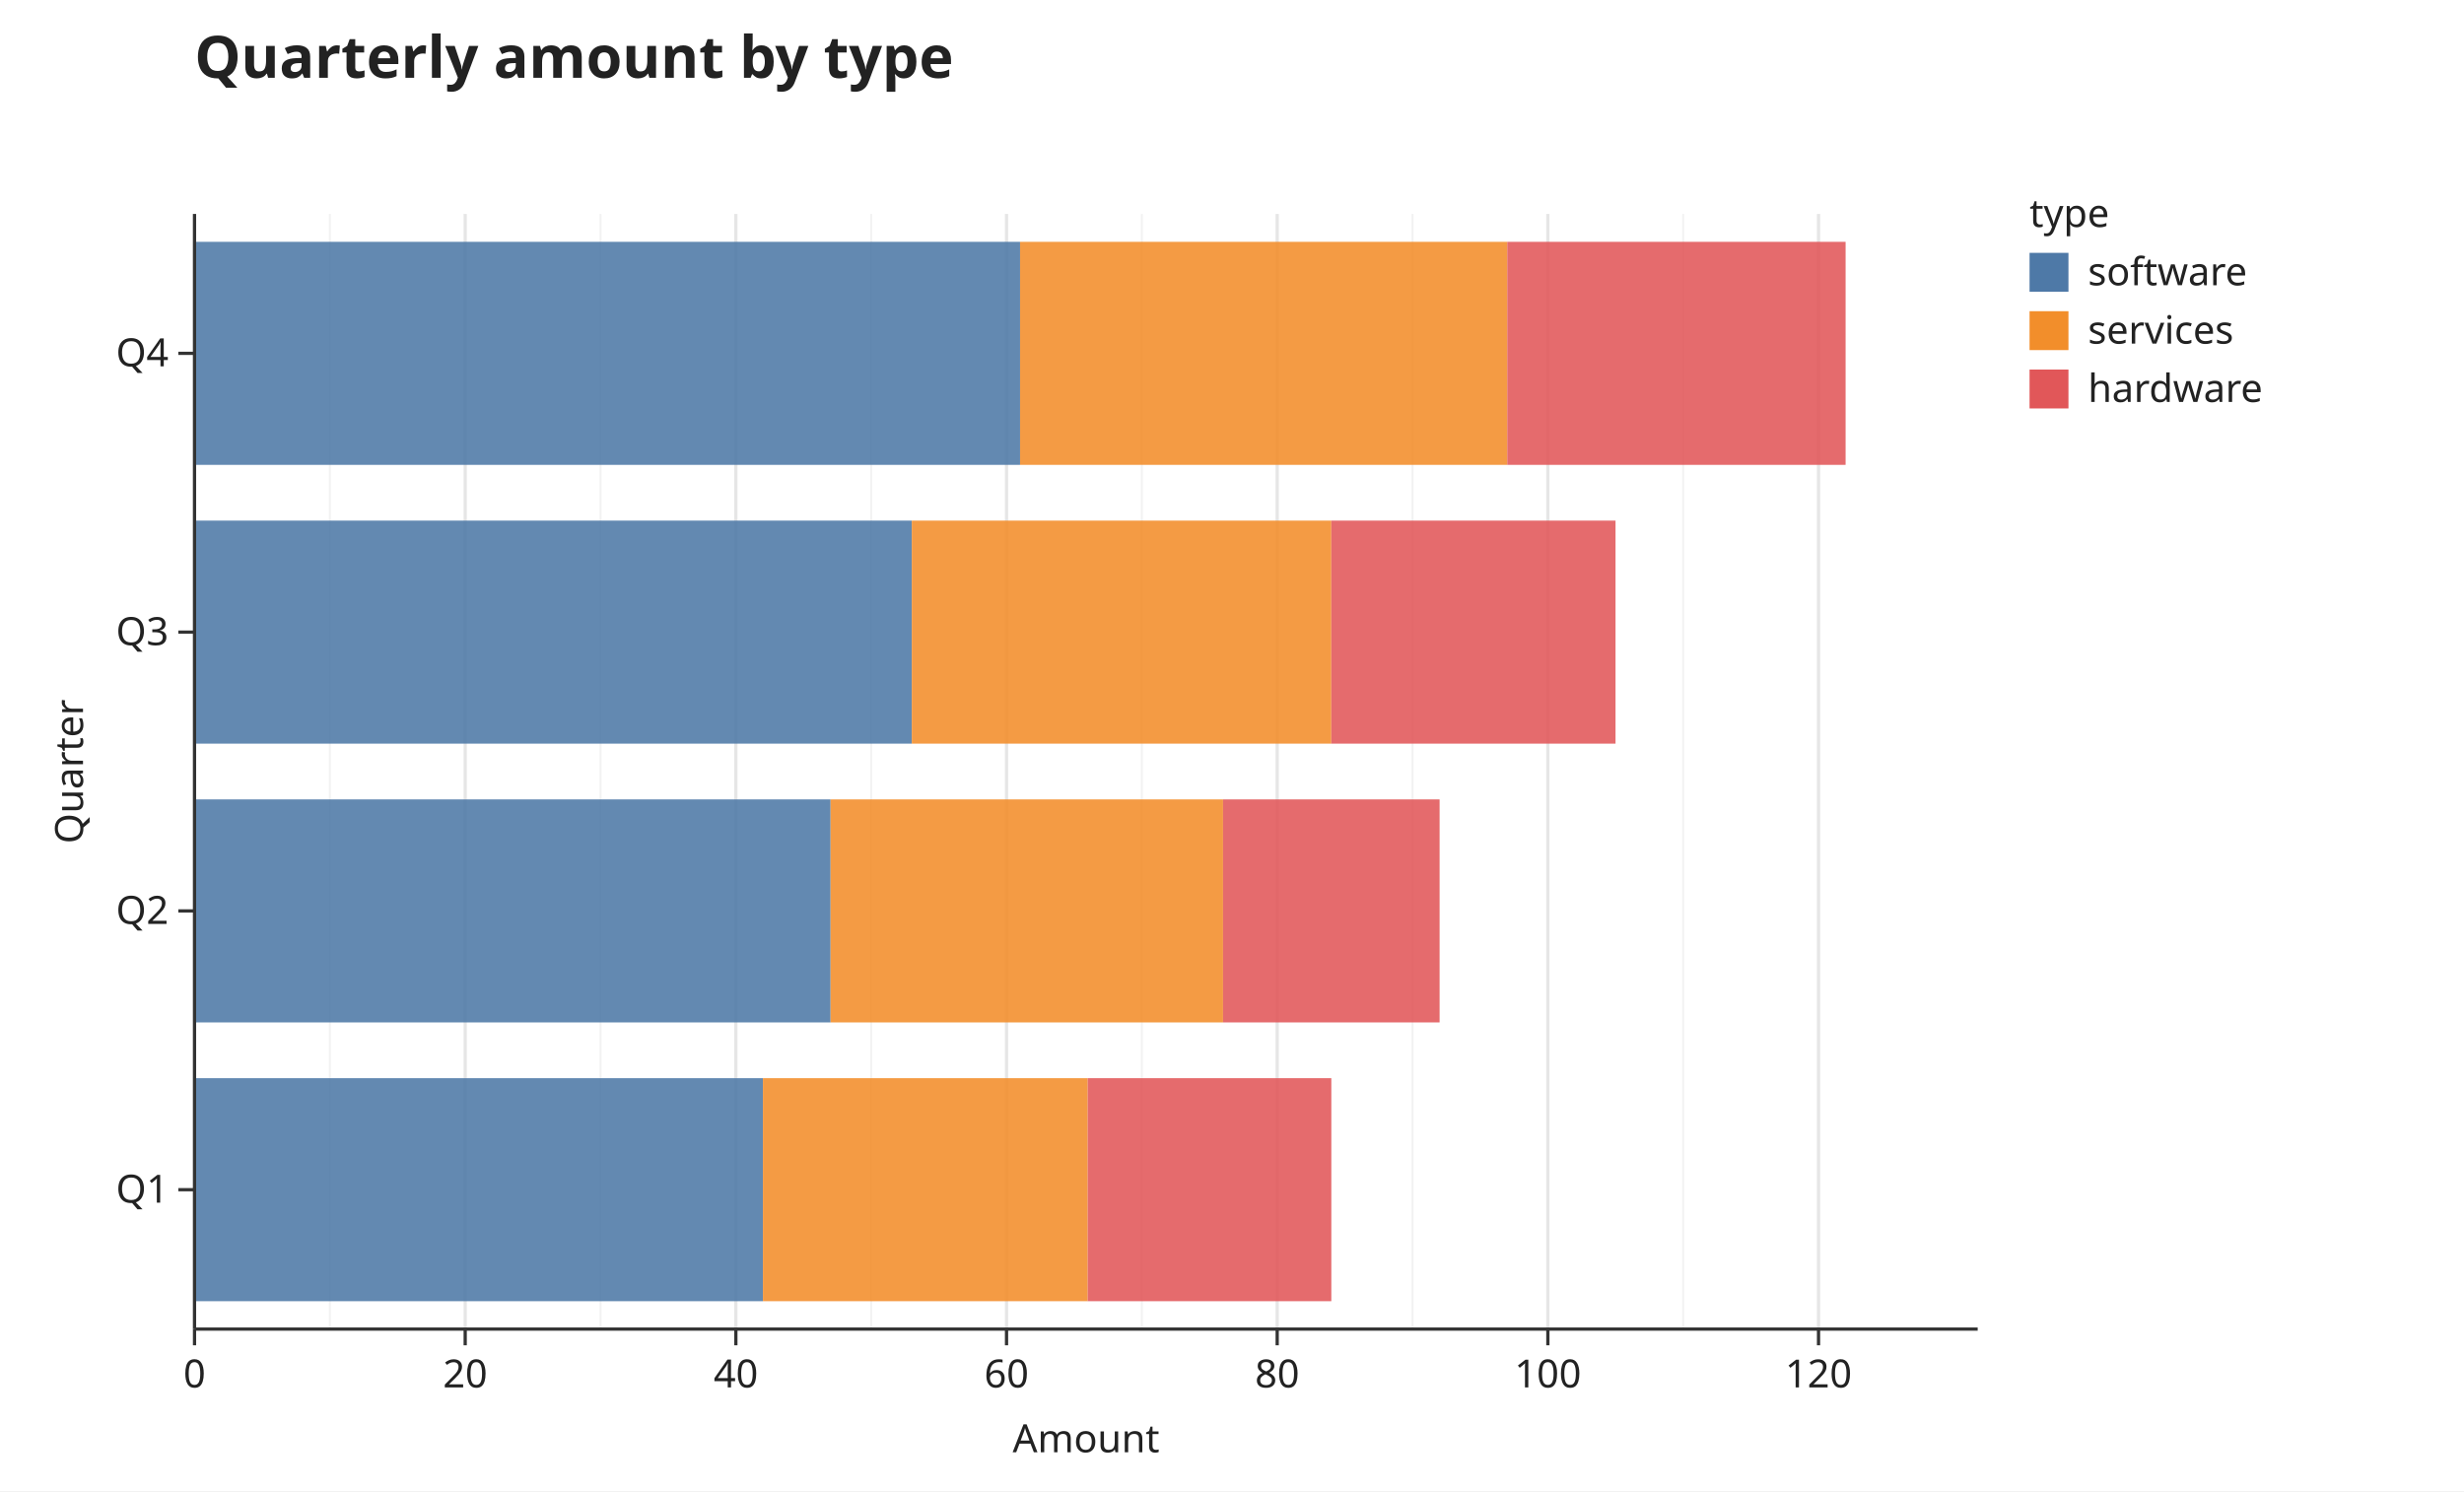
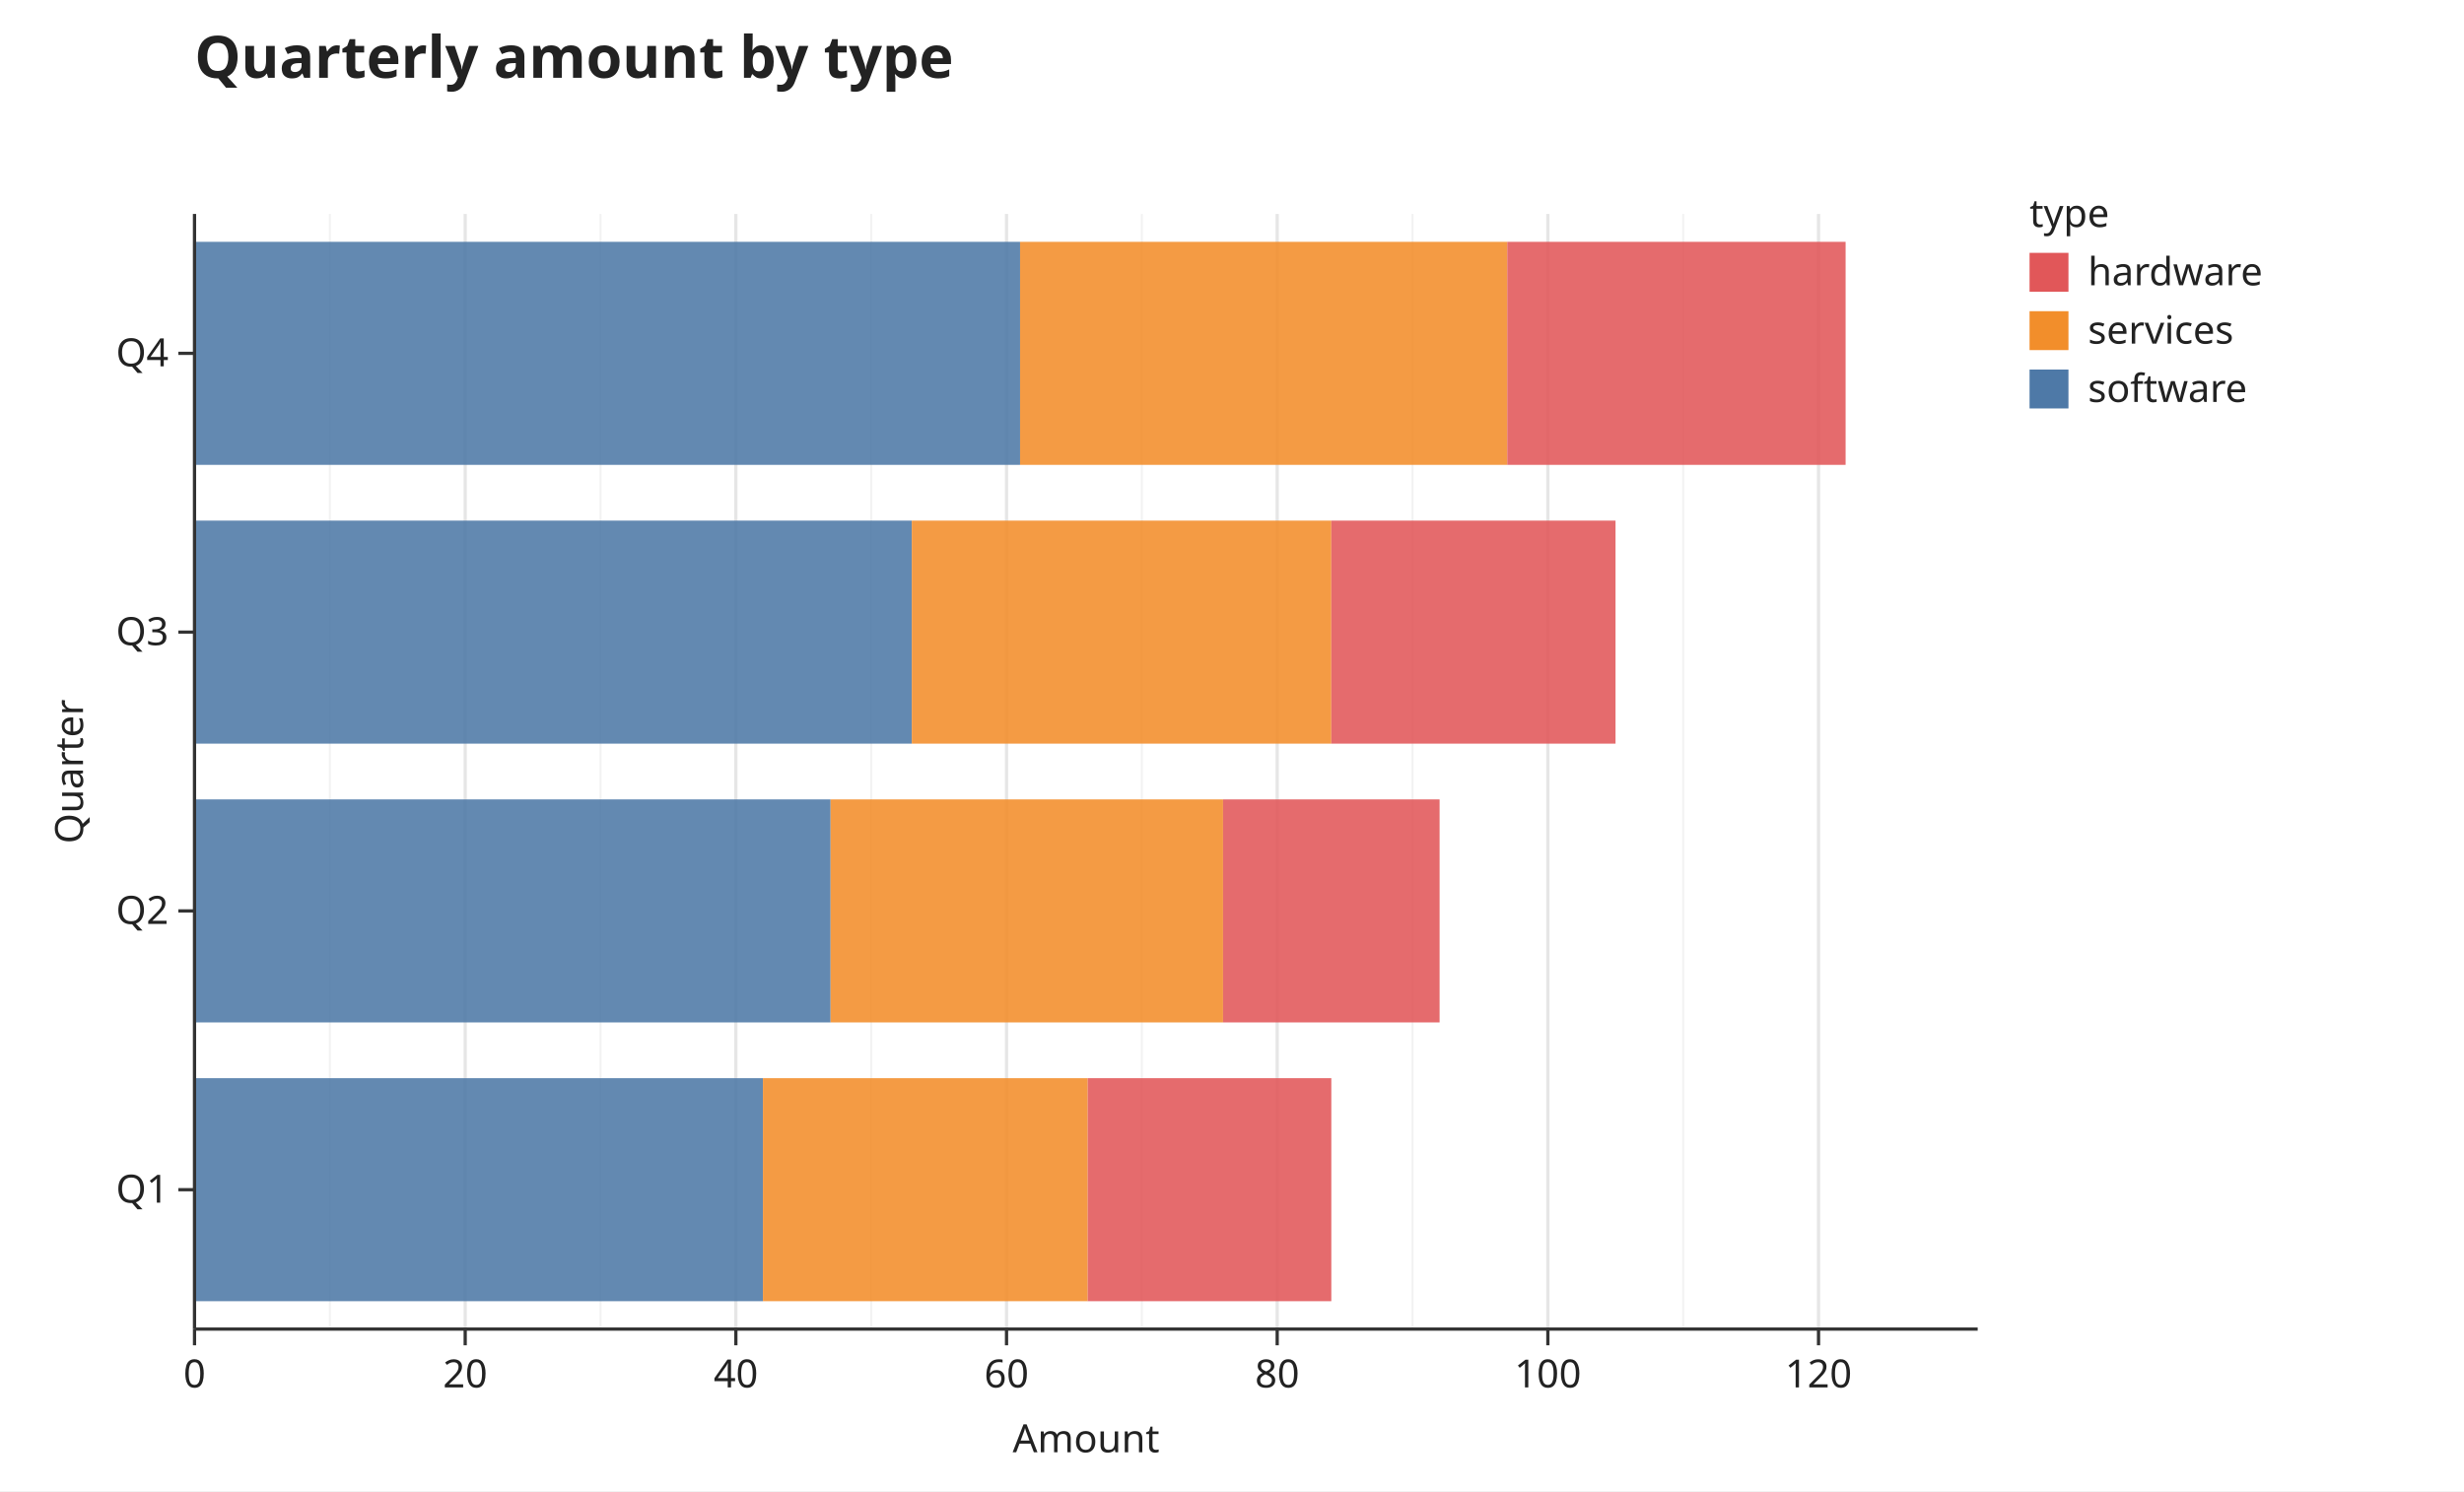
<svg xmlns="http://www.w3.org/2000/svg" width="760" height="460" viewBox="0 0 760 460" role="img" aria-label="Quarterly amount by type">
  <rect class="algraf-background" x="0" y="0" width="760" height="460" fill="#ffffff" />
  <text class="algraf-title" x="60" y="24" font-family="system-ui, sans-serif" font-size="18" font-weight="600" fill="#222222">Quarterly amount by type</text>
  <rect class="algraf-plot-area" x="60" y="66" width="550" height="344" fill="#ffffff" />
  <g class="algraf-grid">
    <line x1="101.743" y1="66" x2="101.743" y2="410" stroke="#f2f2f2" stroke-width="0.6" />
    <line x1="185.228" y1="66" x2="185.228" y2="410" stroke="#f2f2f2" stroke-width="0.6" />
    <line x1="268.713" y1="66" x2="268.713" y2="410" stroke="#f2f2f2" stroke-width="0.6" />
    <line x1="352.198" y1="66" x2="352.198" y2="410" stroke="#f2f2f2" stroke-width="0.6" />
    <line x1="435.683" y1="66" x2="435.683" y2="410" stroke="#f2f2f2" stroke-width="0.6" />
    <line x1="519.168" y1="66" x2="519.168" y2="410" stroke="#f2f2f2" stroke-width="0.6" />
    <line x1="60" y1="66" x2="60" y2="410" stroke="#e6e6e6" stroke-width="1" />
    <line x1="143.485" y1="66" x2="143.485" y2="410" stroke="#e6e6e6" stroke-width="1" />
    <line x1="226.97" y1="66" x2="226.97" y2="410" stroke="#e6e6e6" stroke-width="1" />
    <line x1="310.455" y1="66" x2="310.455" y2="410" stroke="#e6e6e6" stroke-width="1" />
    <line x1="393.94" y1="66" x2="393.94" y2="410" stroke="#e6e6e6" stroke-width="1" />
    <line x1="477.426" y1="66" x2="477.426" y2="410" stroke="#e6e6e6" stroke-width="1" />
    <line x1="560.911" y1="66" x2="560.911" y2="410" stroke="#e6e6e6" stroke-width="1" />
  </g>
  <g class="algraf-layer algraf-geom-bar">
    <rect x="60" y="332.6" width="175.319" height="68.8" fill="#4E79A7" opacity="0.88" />
    <rect x="235.319" y="332.6" width="100.182" height="68.8" fill="#F28E2B" opacity="0.88" />
    <rect x="335.501" y="332.6" width="75.137" height="68.8" fill="#E15759" opacity="0.88" />
    <rect x="60" y="246.6" width="196.19" height="68.8" fill="#4E79A7" opacity="0.88" />
    <rect x="256.19" y="246.6" width="121.053" height="68.8" fill="#F28E2B" opacity="0.88" />
    <rect x="377.243" y="246.6" width="66.788" height="68.8" fill="#E15759" opacity="0.88" />
    <rect x="60" y="160.6" width="221.236" height="68.8" fill="#4E79A7" opacity="0.88" />
    <rect x="281.236" y="160.6" width="129.402" height="68.8" fill="#F28E2B" opacity="0.88" />
    <rect x="410.638" y="160.6" width="87.659" height="68.8" fill="#E15759" opacity="0.88" />
    <rect x="60" y="74.6" width="254.63" height="68.8" fill="#4E79A7" opacity="0.88" />
    <rect x="314.63" y="74.6" width="150.273" height="68.8" fill="#F28E2B" opacity="0.88" />
    <rect x="464.903" y="74.6" width="104.356" height="68.8" fill="#E15759" opacity="0.88" />
  </g>
  <g class="algraf-axes">
    <line x1="60" y1="410" x2="610" y2="410" stroke="#333333" stroke-width="1" />
    <line x1="60" y1="410" x2="60" y2="415" stroke="#333333" stroke-width="1" />
    <text x="60" y="428" text-anchor="middle" font-family="system-ui, sans-serif" font-size="12" fill="#222222">0</text>
    <line x1="143.485" y1="410" x2="143.485" y2="415" stroke="#333333" stroke-width="1" />
    <text x="143.485" y="428" text-anchor="middle" font-family="system-ui, sans-serif" font-size="12" fill="#222222">20</text>
    <line x1="226.97" y1="410" x2="226.97" y2="415" stroke="#333333" stroke-width="1" />
    <text x="226.97" y="428" text-anchor="middle" font-family="system-ui, sans-serif" font-size="12" fill="#222222">40</text>
    <line x1="310.455" y1="410" x2="310.455" y2="415" stroke="#333333" stroke-width="1" />
    <text x="310.455" y="428" text-anchor="middle" font-family="system-ui, sans-serif" font-size="12" fill="#222222">60</text>
    <line x1="393.94" y1="410" x2="393.94" y2="415" stroke="#333333" stroke-width="1" />
    <text x="393.94" y="428" text-anchor="middle" font-family="system-ui, sans-serif" font-size="12" fill="#222222">80</text>
    <line x1="477.426" y1="410" x2="477.426" y2="415" stroke="#333333" stroke-width="1" />
    <text x="477.426" y="428" text-anchor="middle" font-family="system-ui, sans-serif" font-size="12" fill="#222222">100</text>
    <line x1="560.911" y1="410" x2="560.911" y2="415" stroke="#333333" stroke-width="1" />
    <text x="560.911" y="428" text-anchor="middle" font-family="system-ui, sans-serif" font-size="12" fill="#222222">120</text>
    <text x="335" y="448" text-anchor="middle" font-family="system-ui, sans-serif" font-size="12" fill="#222222">Amount</text>
    <line x1="60" y1="66" x2="60" y2="410" stroke="#333333" stroke-width="1" />
    <line x1="55" y1="367" x2="60" y2="367" stroke="#333333" stroke-width="1" />
    <text x="52" y="371" text-anchor="end" font-family="system-ui, sans-serif" font-size="12" fill="#222222">Q1</text>
    <line x1="55" y1="281" x2="60" y2="281" stroke="#333333" stroke-width="1" />
    <text x="52" y="285" text-anchor="end" font-family="system-ui, sans-serif" font-size="12" fill="#222222">Q2</text>
    <line x1="55" y1="195" x2="60" y2="195" stroke="#333333" stroke-width="1" />
    <text x="52" y="199" text-anchor="end" font-family="system-ui, sans-serif" font-size="12" fill="#222222">Q3</text>
    <line x1="55" y1="109" x2="60" y2="109" stroke="#333333" stroke-width="1" />
    <text x="52" y="113" text-anchor="end" font-family="system-ui, sans-serif" font-size="12" fill="#222222">Q4</text>
    <text x="25.6" y="238" text-anchor="middle" transform="rotate(-90 25.6 238)" font-family="system-ui, sans-serif" font-size="12" fill="#222222">Quarter</text>
  </g>
  <g class="algraf-legends">
    <text x="626" y="70" text-anchor="start" font-family="system-ui, sans-serif" font-size="12" fill="#222222">type</text>
-     <rect x="626" y="78" width="12" height="12" fill="#4E79A7" />
-     <text x="644" y="88" text-anchor="start" font-family="system-ui, sans-serif" font-size="12" fill="#222222">software</text>
+     <rect x="626" y="78" width="12" height="12" fill="#E15759" />
+     <text x="644" y="88" text-anchor="start" font-family="system-ui, sans-serif" font-size="12" fill="#222222">hardware</text>
    <rect x="626" y="96" width="12" height="12" fill="#F28E2B" />
    <text x="644" y="106" text-anchor="start" font-family="system-ui, sans-serif" font-size="12" fill="#222222">services</text>
-     <rect x="626" y="114" width="12" height="12" fill="#E15759" />
-     <text x="644" y="124" text-anchor="start" font-family="system-ui, sans-serif" font-size="12" fill="#222222">hardware</text>
+     <rect x="626" y="114" width="12" height="12" fill="#4E79A7" />
+     <text x="644" y="124" text-anchor="start" font-family="system-ui, sans-serif" font-size="12" fill="#222222">software</text>
  </g>
</svg>
